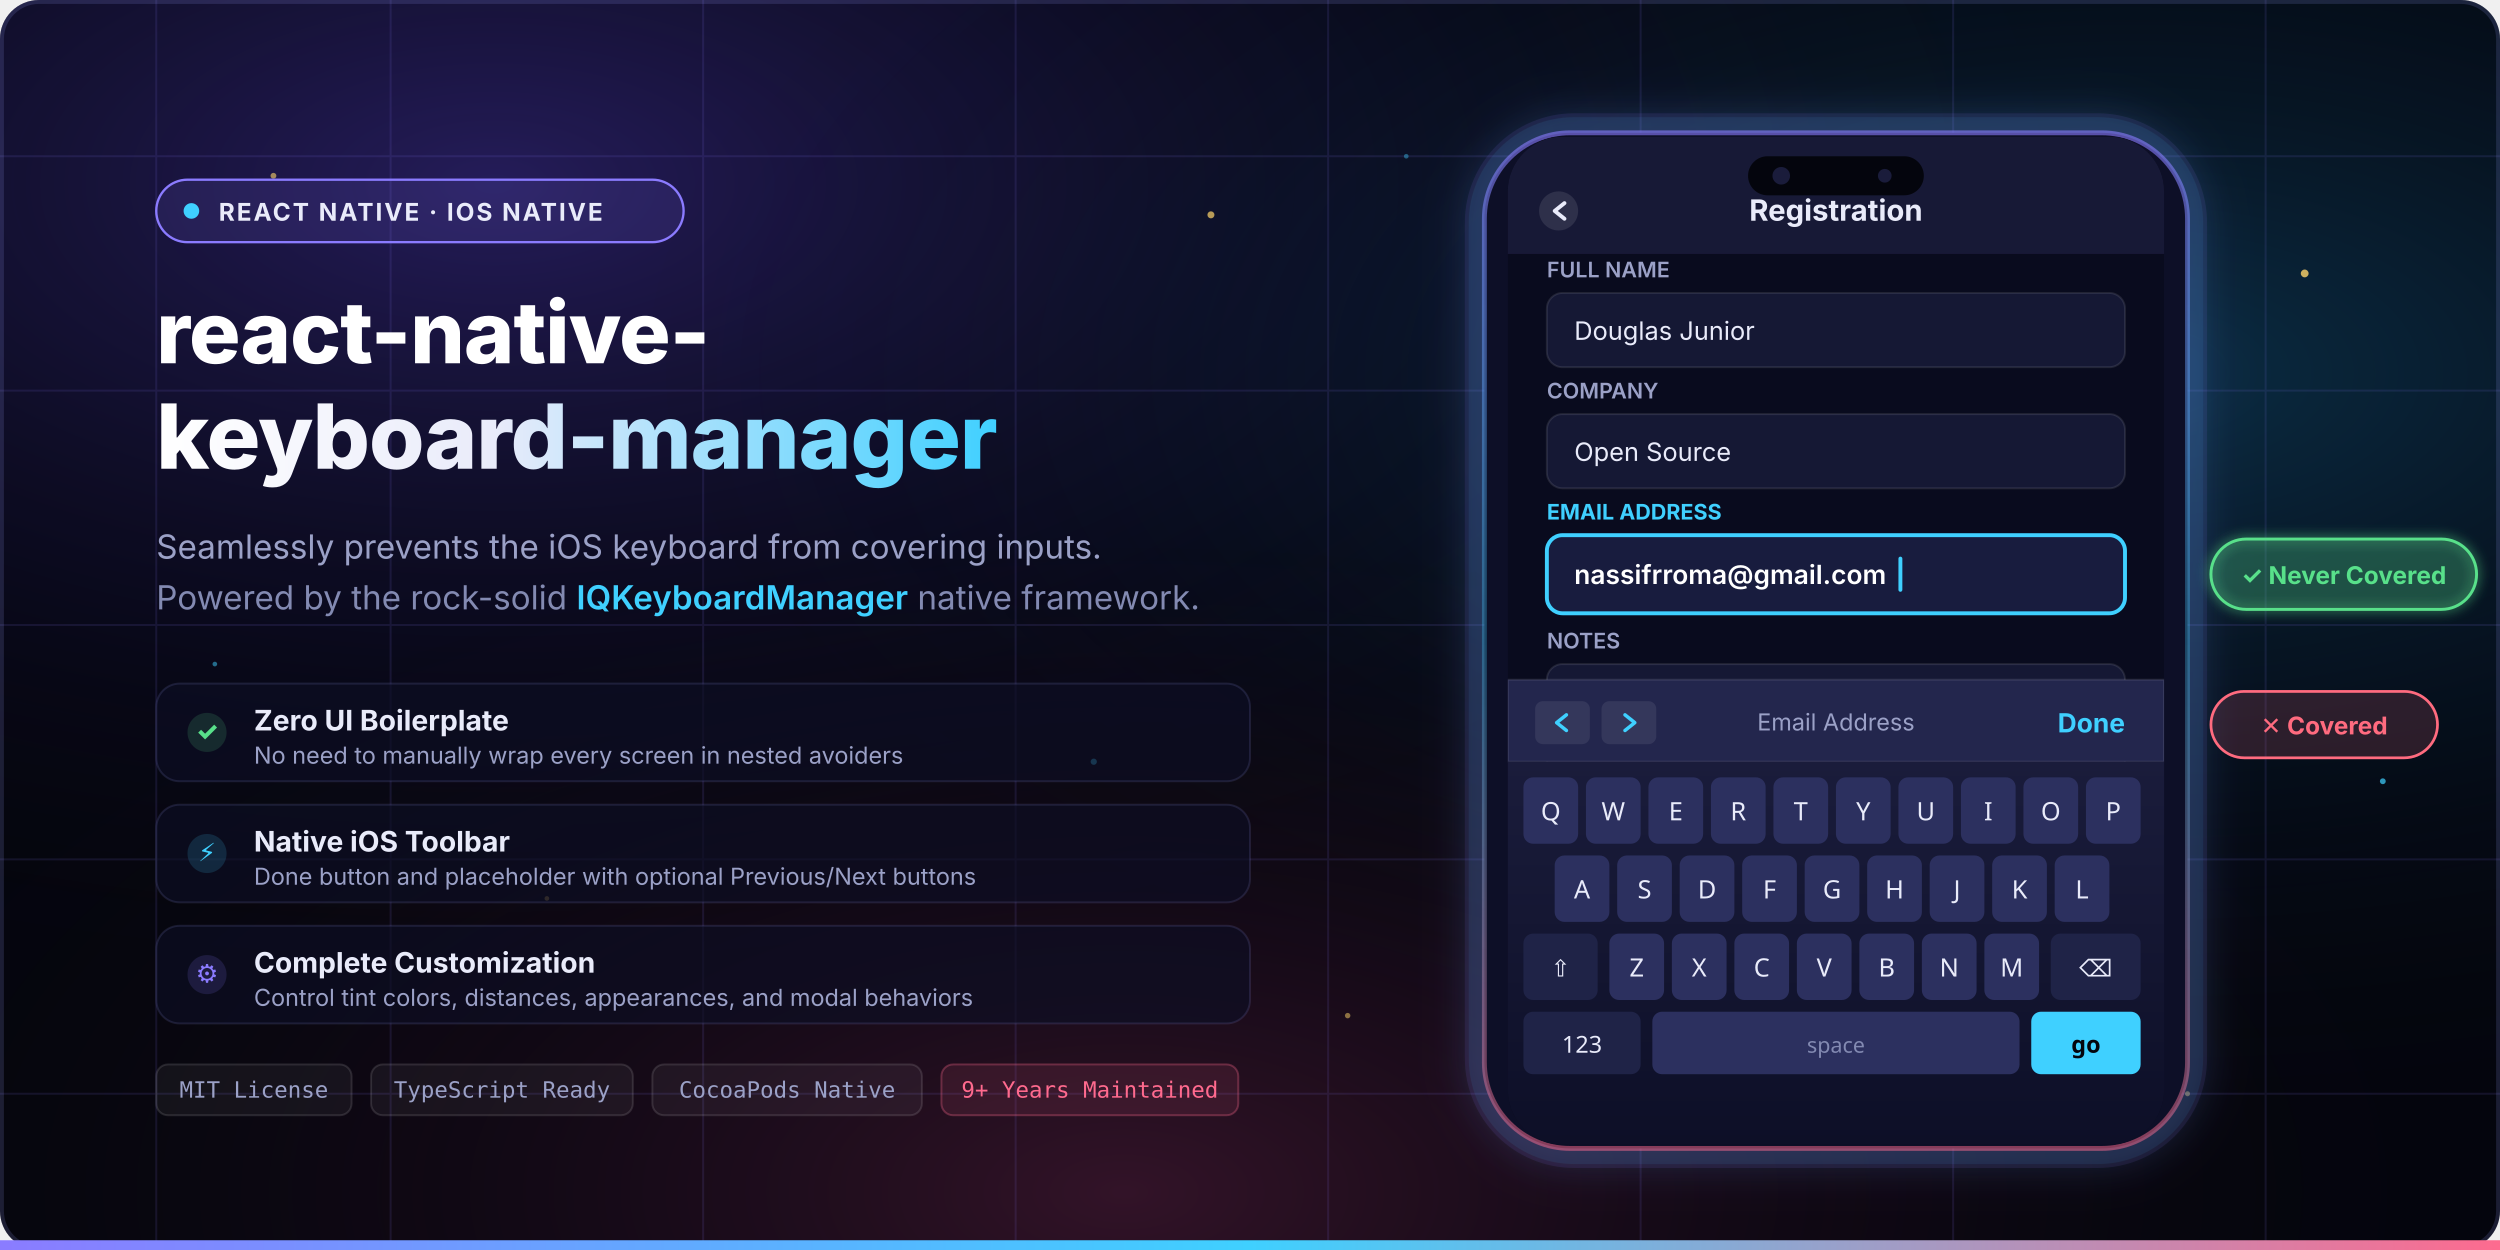
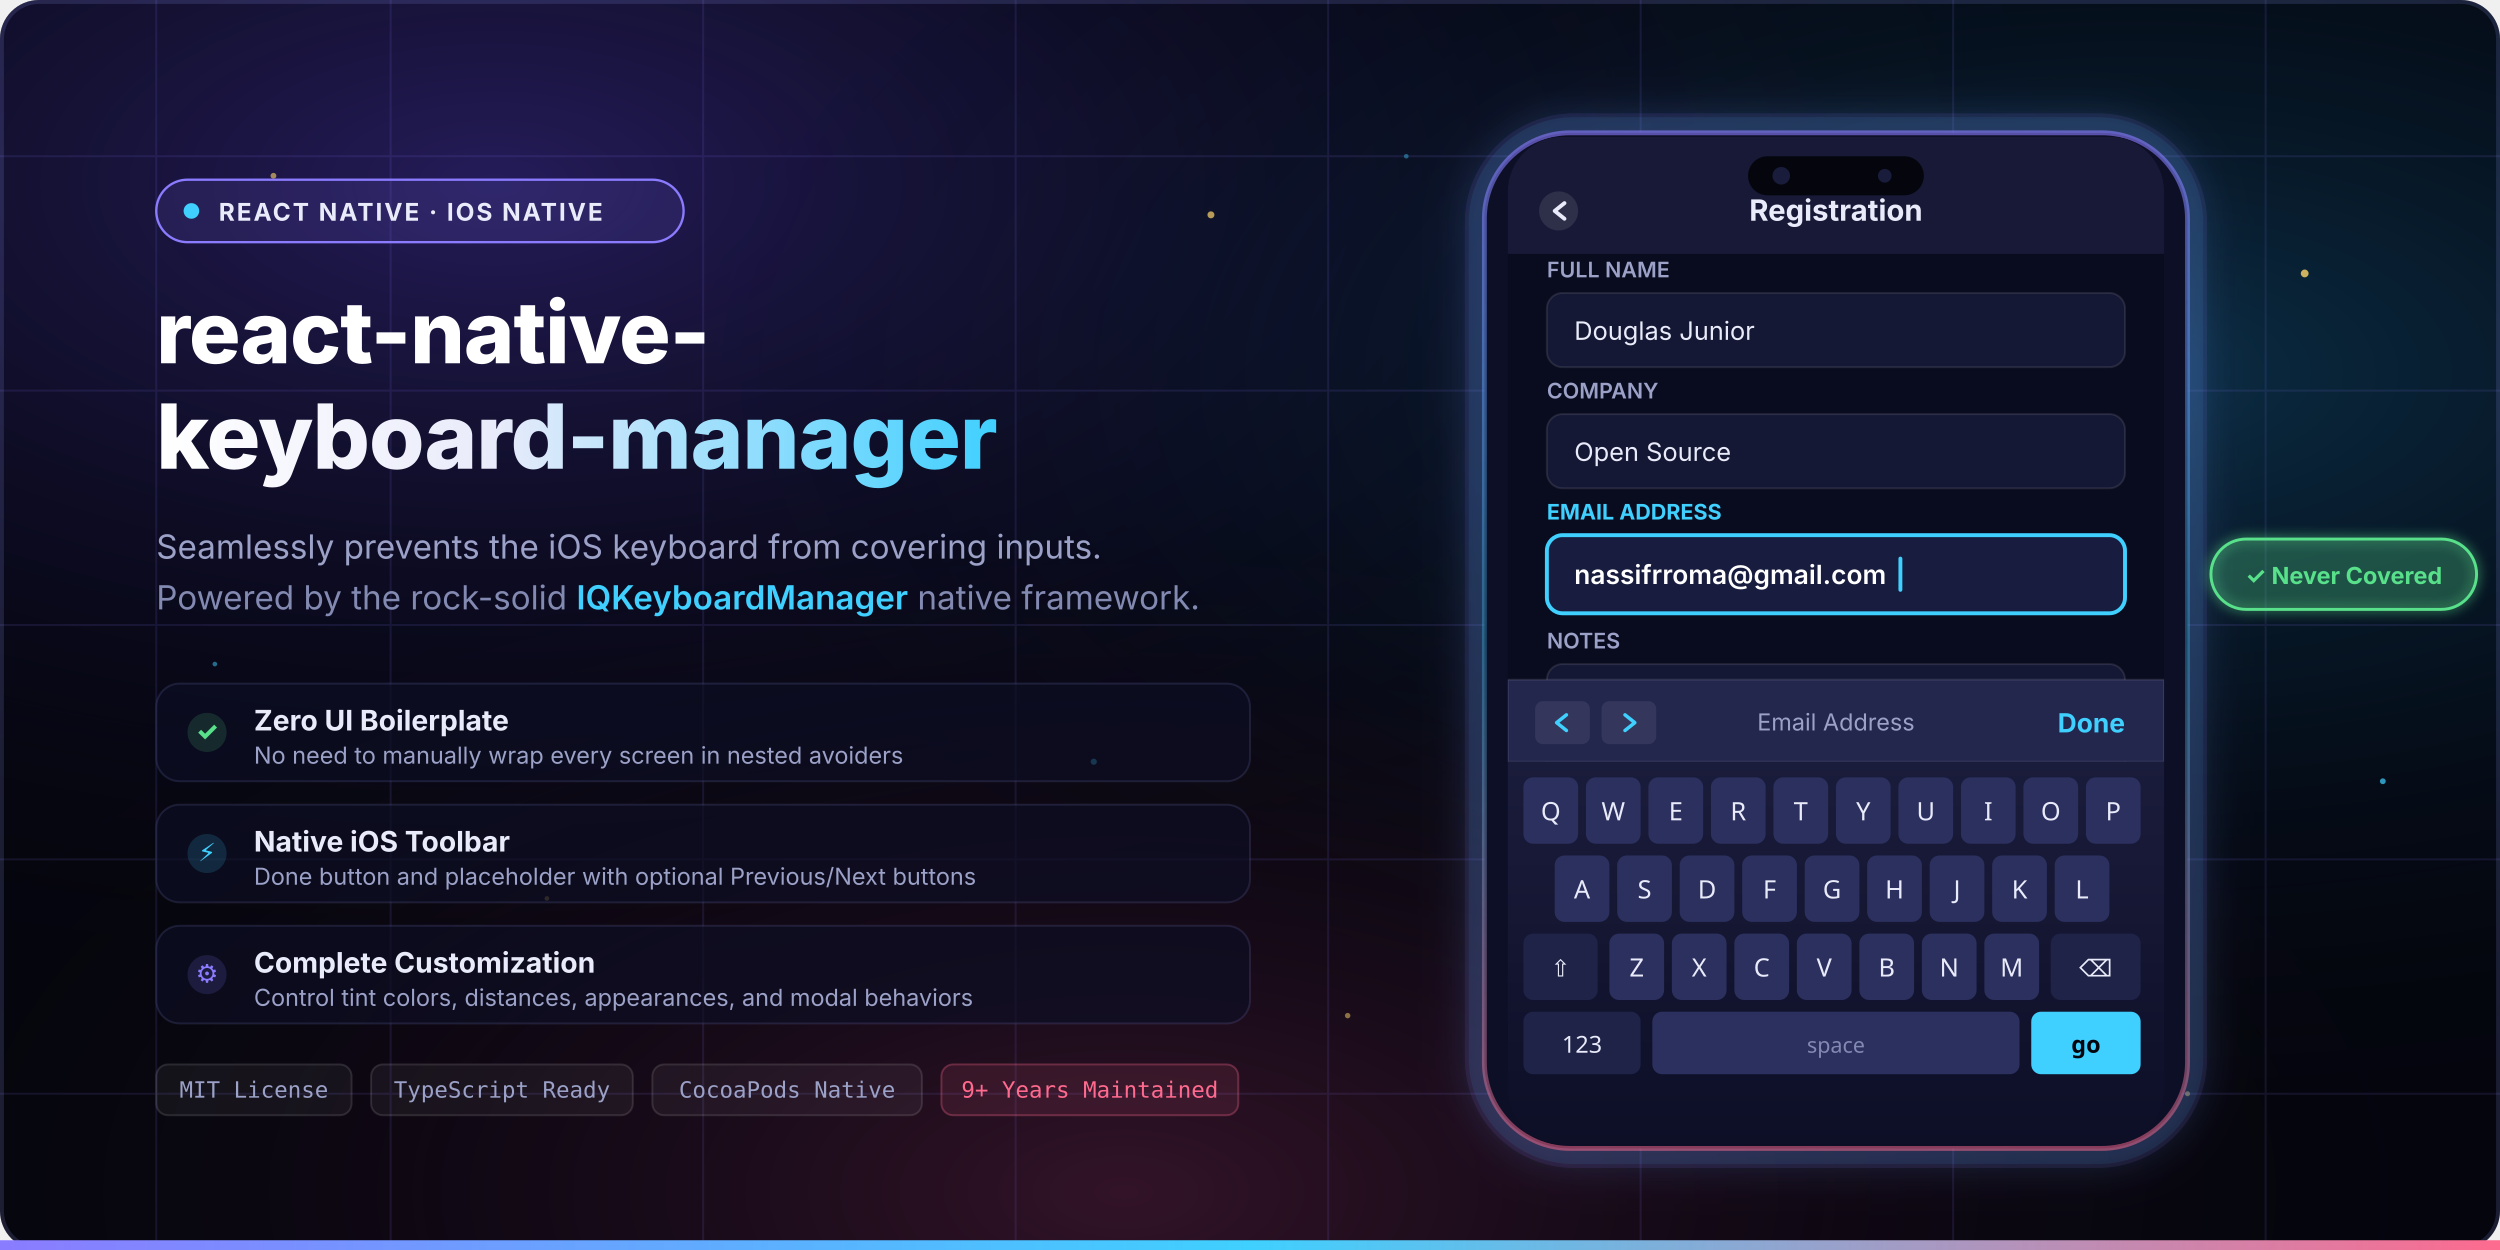
<svg xmlns="http://www.w3.org/2000/svg" viewBox="0 0 1280 640" width="1280" height="640">
  <defs>
    <radialGradient id="nebula-violet" cx="20%" cy="15%" r="65%">
      <stop offset="0%" stop-color="#5842d6" stop-opacity="0.38" />
      <stop offset="100%" stop-color="#04050d" stop-opacity="0" />
    </radialGradient>
    <radialGradient id="nebula-cyan" cx="85%" cy="30%" r="60%">
      <stop offset="0%" stop-color="#1882be" stop-opacity="0.32" />
      <stop offset="100%" stop-color="#04050d" stop-opacity="0" />
    </radialGradient>
    <radialGradient id="nebula-pink" cx="45%" cy="95%" r="55%">
      <stop offset="0%" stop-color="#be3c78" stop-opacity="0.25" />
      <stop offset="100%" stop-color="#04050d" stop-opacity="0" />
    </radialGradient>
    <linearGradient id="cosmic-stripe" x1="0" y1="0" x2="1" y2="0">
      <stop offset="0%" stop-color="#8b7bff" />
      <stop offset="50%" stop-color="#3fd0ff" />
      <stop offset="100%" stop-color="#ff6a8e" />
    </linearGradient>
    <linearGradient id="title-grad" x1="0" y1="0" x2="1" y2="0">
      <stop offset="0%" stop-color="#ffffff" />
      <stop offset="40%" stop-color="#e9ebfa" />
      <stop offset="100%" stop-color="#3fd0ff" />
    </linearGradient>
    <linearGradient id="phone-border" x1="0" y1="0" x2="0" y2="1">
      <stop offset="0%" stop-color="#8b7bff" stop-opacity="0.6" />
      <stop offset="50%" stop-color="#3fd0ff" stop-opacity="0.3" />
      <stop offset="100%" stop-color="#ff6a8e" stop-opacity="0.5" />
    </linearGradient>
    <linearGradient id="kb-grad" x1="0" y1="0" x2="0" y2="1">
      <stop offset="0%" stop-color="#1a1c3b" />
      <stop offset="100%" stop-color="#0d0f27" />
    </linearGradient>
    <filter id="glow-cyan" x="-20%" y="-20%" width="140%" height="140%">
      <feGaussianBlur stdDeviation="8" result="blur" />
      <feComposite in="SourceGraphic" in2="blur" operator="over" />
    </filter>
    <filter id="glow-violet" x="-20%" y="-20%" width="140%" height="140%">
      <feGaussianBlur stdDeviation="12" result="blur" />
      <feComposite in="SourceGraphic" in2="blur" operator="over" />
    </filter>
    <filter id="glow-pill" x="-10%" y="-30%" width="120%" height="160%">
      <feGaussianBlur stdDeviation="3" result="blur" />
      <feComposite in="SourceGraphic" in2="blur" operator="over" />
    </filter>
    <clipPath id="screen-clip">
      <rect x="752" y="62" width="336" height="516" rx="28" />
    </clipPath>
    <style>
      
      .anim-keyboard, .anim-pill-covered, .anim-pill-safe {
        transform-box: fill-box;
        transform-origin: center;
      }

+       .anim-pill-covered {
+         opacity: 0;
+       }
+ 
+       .anim-pill-safe {
+         opacity: 1;
+       }
+ 
      @media (prefers-reduced-motion: no-preference) {
        .anim-keyboard {
          animation: kbSlide 8s ease-in-out infinite;
        }
        .anim-form {
          animation: formLift 8s ease-in-out infinite;
        }
        .anim-caret {
          animation: caretBlink 1s steps(2, start) infinite;
        }
        .anim-pill-covered {
          animation: pillCovered 8s ease-in-out infinite;
        }
        .anim-pill-safe {
          animation: pillSafe 8s ease-in-out infinite;
        }
        .anim-star-twinkle {
          animation: twinkle 4s ease-in-out infinite;
        }
        .anim-pulse-subtle {
          animation: pulseSubtle 3s ease-in-out infinite;
        }
      }

      @keyframes kbSlide {
-         0%, 12% {
+         0%, 8% {
          transform: translateY(240px);
-           opacity: 0.2;
-         }
-         24%, 82% {
+           opacity: 0;
+         }
+         22%, 86% {
          transform: translateY(0);
          opacity: 1;
        }
-         94%, 100% {
+         98%, 100% {
          transform: translateY(240px);
-           opacity: 0.2;
+           opacity: 0;
        }
      }

      @keyframes formLift {
-         0%, 18% {
+         0%, 30% {
          transform: translateY(0);
        }
-         30%, 82% {
+         44%, 86% {
          transform: translateY(-60px);
        }
-         94%, 100% {
+         98%, 100% {
          transform: translateY(0);
        }
      }

      @keyframes caretBlink {
        0%, 49% { opacity: 1; }
        50%, 100% { opacity: 0; }
      }

      @keyframes pillCovered {
-         0%, 15% { opacity: 0; transform: translateY(6px); }
-         20%, 30% { opacity: 1; transform: translateY(0); }
-         36%, 100% { opacity: 0; transform: translateY(-6px); }
+         0%, 20% { opacity: 0; transform: translateY(6px); }
+         24%, 32% { opacity: 1; transform: translateY(0); }
+         38%, 100% { opacity: 0; transform: translateY(-6px); }
      }

      @keyframes pillSafe {
-         0%, 34% { opacity: 0; transform: translateY(6px); }
-         40%, 84% { opacity: 1; transform: translateY(0); }
-         92%, 100% { opacity: 0; transform: translateY(-6px); }
+         0%, 42% { opacity: 0; transform: translateY(6px); }
+         48%, 86% { opacity: 1; transform: translateY(0); }
+         94%, 100% { opacity: 0; transform: translateY(-6px); }
      }

      @keyframes twinkle {
        0%, 100% { opacity: 0.25; }
        50%      { opacity: 0.85; }
      }

      @keyframes pulseSubtle {
        0%, 100% { opacity: 0.8; }
        50% { opacity: 1; }
      }
      
    </style>
  </defs>
  <rect width="1280" height="640" rx="20" fill="#04050d" />
  <rect width="1280" height="640" rx="20" fill="url(#nebula-violet)" />
  <rect width="1280" height="640" rx="20" fill="url(#nebula-cyan)" />
  <rect width="1280" height="640" rx="20" fill="url(#nebula-pink)" />
  <g opacity="0.12">
    <line x1="80" y1="0" x2="80" y2="640" stroke="#8b7bff" stroke-width="1" />
    <line x1="200" y1="0" x2="200" y2="640" stroke="#8b7bff" stroke-width="1" />
    <line x1="360" y1="0" x2="360" y2="640" stroke="#8b7bff" stroke-width="1" />
    <line x1="520" y1="0" x2="520" y2="640" stroke="#8b7bff" stroke-width="1" />
    <line x1="680" y1="0" x2="680" y2="640" stroke="#8b7bff" stroke-width="1" />
    <line x1="840" y1="0" x2="840" y2="640" stroke="#8b7bff" stroke-width="1" />
    <line x1="1000" y1="0" x2="1000" y2="640" stroke="#8b7bff" stroke-width="1" />
    <line x1="1160" y1="0" x2="1160" y2="640" stroke="#8b7bff" stroke-width="1" />
    <line x1="0" y1="80" x2="1280" y2="80" stroke="#8b7bff" stroke-width="1" />
    <line x1="0" y1="200" x2="1280" y2="200" stroke="#8b7bff" stroke-width="1" />
    <line x1="0" y1="320" x2="1280" y2="320" stroke="#8b7bff" stroke-width="1" />
    <line x1="0" y1="440" x2="1280" y2="440" stroke="#8b7bff" stroke-width="1" />
    <line x1="0" y1="560" x2="1280" y2="560" stroke="#8b7bff" stroke-width="1" />
  </g>
  <g class="anim-star-twinkle" fill="#ffd56a">
    <circle cx="140" cy="90" r="1.5" opacity="0.6" />
    <circle cx="280" cy="460" r="1.2" opacity="0.4" />
    <circle cx="620" cy="110" r="1.8" opacity="0.7" />
    <circle cx="690" cy="520" r="1.4" opacity="0.5" />
    <circle cx="1180" cy="140" r="2.0" opacity="0.8" />
    <circle cx="1120" cy="560" r="1.3" opacity="0.4" />
  </g>
  <g fill="#3fd0ff">
    <circle cx="110" cy="340" r="1.2" opacity="0.5" />
    <circle cx="560" cy="390" r="1.6" opacity="0.6" />
    <circle cx="720" cy="80" r="1.2" opacity="0.4" />
    <circle cx="1220" cy="400" r="1.5" opacity="0.7" />
  </g>
  <rect x="1" y="1" width="1278" height="638" rx="19" fill="none" stroke="rgba(150, 160, 255, 0.16)" stroke-width="2" />
  <rect x="0" y="635" width="1280" height="5" fill="url(#cosmic-stripe)" />
  <g transform="translate(80, 0)">
    <g transform="translate(0, 92)">
      <rect width="270" height="32" rx="16" fill="rgba(139, 123, 255, 0.12)" stroke="#8b7bff" stroke-width="1.2" />
      <circle cx="18" cy="16" r="4" fill="#3fd0ff" />
      <text x="32" y="21" font-family="system-ui, -apple-system, sans-serif" font-size="12.5" font-weight="700" fill="#e9ebfa" letter-spacing="1">REACT NATIVE · IOS NATIVE</text>
    </g>
    <text x="0" y="186" font-family="system-ui, -apple-system, sans-serif" font-size="44" font-weight="800" fill="#ffffff" letter-spacing="-0.5">
      react-native-
    </text>
    <text x="0" y="240" font-family="system-ui, -apple-system, sans-serif" font-size="46" font-weight="800" fill="url(#title-grad)" letter-spacing="-0.5">
      keyboard-manager
    </text>
    <text x="0" y="286" font-family="system-ui, -apple-system, sans-serif" font-size="17" fill="#9ba1c7" font-weight="400">
      Seamlessly prevents the iOS keyboard from covering inputs.
    </text>
    <text x="0" y="312" font-family="system-ui, -apple-system, sans-serif" font-size="17" fill="#838ab2" font-weight="400">
      Powered by the rock-solid <tspan fill="#3fd0ff" font-weight="600">IQKeyboardManager</tspan> native framework.
    </text>
    <g transform="translate(0, 350)">
      <g transform="translate(0, 0)">
        <rect width="560" height="50" rx="12" fill="rgba(13, 15, 36, 0.65)" stroke="rgba(150, 160, 255, 0.14)" stroke-width="1" />
        <circle cx="26" cy="25" r="10" fill="rgba(88, 224, 138, 0.15)" />
        <text x="26" y="29" font-family="system-ui, -apple-system, sans-serif" font-size="13" font-weight="800" fill="#58e08a" text-anchor="middle">✓</text>
        <text x="50" y="24" font-family="system-ui, -apple-system, sans-serif" font-size="14.5" font-weight="700" fill="#e9ebfa">Zero UI Boilerplate</text>
        <text x="50" y="41" font-family="system-ui, -apple-system, sans-serif" font-size="12" fill="#9ba1c7">No need to manually wrap every screen in nested avoiders</text>
      </g>
      <g transform="translate(0, 62)">
        <rect width="560" height="50" rx="12" fill="rgba(13, 15, 36, 0.65)" stroke="rgba(150, 160, 255, 0.14)" stroke-width="1" />
        <circle cx="26" cy="25" r="10" fill="rgba(63, 208, 255, 0.15)" />
        <text x="26" y="29" font-family="system-ui, -apple-system, sans-serif" font-size="13" font-weight="800" fill="#3fd0ff" text-anchor="middle">⚡</text>
        <text x="50" y="24" font-family="system-ui, -apple-system, sans-serif" font-size="14.5" font-weight="700" fill="#e9ebfa">Native iOS Toolbar</text>
        <text x="50" y="41" font-family="system-ui, -apple-system, sans-serif" font-size="12" fill="#9ba1c7">Done button and placeholder with optional Previous/Next buttons</text>
      </g>
      <g transform="translate(0, 124)">
        <rect width="560" height="50" rx="12" fill="rgba(13, 15, 36, 0.65)" stroke="rgba(150, 160, 255, 0.14)" stroke-width="1" />
        <circle cx="26" cy="25" r="10" fill="rgba(139, 123, 255, 0.15)" />
        <text x="26" y="29" font-family="system-ui, -apple-system, sans-serif" font-size="13" font-weight="800" fill="#8b7bff" text-anchor="middle">⚙</text>
        <text x="50" y="24" font-family="system-ui, -apple-system, sans-serif" font-size="14.5" font-weight="700" fill="#e9ebfa">Complete Customization</text>
        <text x="50" y="41" font-family="system-ui, -apple-system, sans-serif" font-size="12" fill="#9ba1c7">Control tint colors, distances, appearances, and modal behaviors</text>
      </g>
    </g>
    <g transform="translate(0, 545)">
      <rect width="100" height="26" rx="6" fill="rgba(255, 255, 255, 0.05)" stroke="rgba(255, 255, 255, 0.12)" />
      <text x="50" y="17" font-family="ui-monospace, monospace" font-size="11.5" fill="#9ba1c7" text-anchor="middle">MIT License</text>
      <rect x="110" width="134" height="26" rx="6" fill="rgba(255, 255, 255, 0.05)" stroke="rgba(255, 255, 255, 0.12)" />
      <text x="177" y="17" font-family="ui-monospace, monospace" font-size="11.5" fill="#9ba1c7" text-anchor="middle">TypeScript Ready</text>
      <rect x="254" width="138" height="26" rx="6" fill="rgba(255, 255, 255, 0.05)" stroke="rgba(255, 255, 255, 0.12)" />
      <text x="323" y="17" font-family="ui-monospace, monospace" font-size="11.5" fill="#9ba1c7" text-anchor="middle">CocoaPods Native</text>
      <rect x="402" width="152" height="26" rx="6" fill="rgba(255, 106, 142, 0.1)" stroke="rgba(255, 106, 142, 0.3)" />
      <text x="478" y="17" font-family="ui-monospace, monospace" font-size="11.5" fill="#ff6a8e" text-anchor="middle">9+ Years Maintained</text>
    </g>
  </g>
  <g transform="translate(740, 48)">
    <rect x="20" y="20" width="360" height="520" rx="46" fill="none" stroke="rgba(63, 208, 255, 0.3)" stroke-width="16" opacity="0.3" filter="url(#glow-cyan)" />
    <rect x="20" y="20" width="360" height="520" rx="46" fill="none" stroke="rgba(139, 123, 255, 0.4)" stroke-width="20" opacity="0.3" filter="url(#glow-violet)" />
    <rect x="20" y="20" width="360" height="520" rx="44" fill="#0d0f27" stroke="url(#phone-border)" stroke-width="2.5" />
    <g transform="translate(-720, -40)" clip-path="url(#screen-clip)">
      <rect x="752" y="62" width="336" height="516" fill="#090b1e" />
      <g class="anim-form">
        <g transform="translate(772, 134)">
          <text x="0" y="0" font-family="system-ui, -apple-system, sans-serif" font-size="11" font-weight="600" fill="#9ba1c7">FULL NAME</text>
          <rect y="8" width="296" height="38" rx="8" fill="#151834" stroke="rgba(255, 255, 255, 0.1)" stroke-width="1" />
          <text x="14" y="32" font-family="system-ui, -apple-system, sans-serif" font-size="13" fill="#e9ebfa">Douglas Junior</text>
        </g>
        <g transform="translate(772, 196)">
          <text x="0" y="0" font-family="system-ui, -apple-system, sans-serif" font-size="11" font-weight="600" fill="#9ba1c7">COMPANY</text>
          <rect y="8" width="296" height="38" rx="8" fill="#151834" stroke="rgba(255, 255, 255, 0.1)" stroke-width="1" />
          <text x="14" y="32" font-family="system-ui, -apple-system, sans-serif" font-size="13" fill="#e9ebfa">Open Source</text>
        </g>
        <g transform="translate(772, 258)">
          <text x="0" y="0" font-family="system-ui, -apple-system, sans-serif" font-size="11" font-weight="700" fill="#3fd0ff">EMAIL ADDRESS</text>
          <rect y="8" width="296" height="40" rx="8" fill="#181c3e" stroke="#3fd0ff" stroke-width="2" />
          <text x="14" y="33" font-family="system-ui, -apple-system, sans-serif" font-size="13.5" font-weight="600" fill="#ffffff">nassifrroma@gmail.com</text>
          <rect class="anim-caret" x="180" y="19" width="2" height="18" fill="#3fd0ff" rx="1" />
        </g>
        <g transform="translate(772, 324)">
          <text x="0" y="0" font-family="system-ui, -apple-system, sans-serif" font-size="11" font-weight="600" fill="#9ba1c7">NOTES</text>
          <rect y="8" width="296" height="60" rx="8" fill="#151834" stroke="rgba(255, 255, 255, 0.1)" stroke-width="1" />
          <text x="14" y="32" font-family="system-ui, -apple-system, sans-serif" font-size="12" fill="#838ab2">Keyboard Manager keeps focused input...</text>
        </g>
      </g>
      <rect x="752" y="62" width="336" height="60" fill="#090b1e" />
      <rect x="752" y="62" width="336" height="60" fill="rgba(26, 28, 59, 0.85)" />
      <circle cx="778" cy="100" r="10" fill="rgba(255, 255, 255, 0.1)" />
      <path d="M781 96 L776 100 L781 104" stroke="#e9ebfa" stroke-width="2" stroke-linecap="round" stroke-linejoin="round" fill="none" />
      <text x="920" y="105" font-family="system-ui, -apple-system, sans-serif" font-size="15" font-weight="700" fill="#e9ebfa" text-anchor="middle">Registration</text>
      <g transform="translate(752, 340)">
        <g class="anim-keyboard">
          <rect width="336" height="42" fill="#23264d" stroke="rgba(255, 255, 255, 0.1)" stroke-width="1" />
          <g transform="translate(14, 11)">
            <rect width="28" height="22" rx="4" fill="rgba(255, 255, 255, 0.08)" />
            <path d="M16 7 L11 11 L16 15" stroke="#3fd0ff" stroke-width="1.8" stroke-linecap="round" stroke-linejoin="round" fill="none" />
          </g>
          <g transform="translate(48, 11)">
            <rect width="28" height="22" rx="4" fill="rgba(255, 255, 255, 0.08)" />
            <path d="M12 7 L17 11 L12 15" stroke="#3fd0ff" stroke-width="1.8" stroke-linecap="round" stroke-linejoin="round" fill="none" />
          </g>
          <text x="168" y="26" font-family="system-ui, -apple-system, sans-serif" font-size="12" fill="#9ba1c7" text-anchor="middle">Email Address</text>
          <text x="316" y="27" font-family="system-ui, -apple-system, sans-serif" font-size="13.5" font-weight="700" fill="#3fd0ff" text-anchor="end">Done</text>
          <rect y="42" width="336" height="196" fill="url(#kb-grad)" />
          <g transform="translate(8, 50)" fill="#2c305f">
            <rect x="0" y="0" width="28" height="34" rx="5" />
            <text x="14" y="22" font-family="sans-serif" font-size="13" fill="#e9ebfa" text-anchor="middle">Q</text>
            <rect x="32" y="0" width="28" height="34" rx="5" />
            <text x="46" y="22" font-family="sans-serif" font-size="13" fill="#e9ebfa" text-anchor="middle">W</text>
            <rect x="64" y="0" width="28" height="34" rx="5" />
            <text x="78" y="22" font-family="sans-serif" font-size="13" fill="#e9ebfa" text-anchor="middle">E</text>
            <rect x="96" y="0" width="28" height="34" rx="5" />
            <text x="110" y="22" font-family="sans-serif" font-size="13" fill="#e9ebfa" text-anchor="middle">R</text>
            <rect x="128" y="0" width="28" height="34" rx="5" />
            <text x="142" y="22" font-family="sans-serif" font-size="13" fill="#e9ebfa" text-anchor="middle">T</text>
            <rect x="160" y="0" width="28" height="34" rx="5" />
            <text x="174" y="22" font-family="sans-serif" font-size="13" fill="#e9ebfa" text-anchor="middle">Y</text>
            <rect x="192" y="0" width="28" height="34" rx="5" />
            <text x="206" y="22" font-family="sans-serif" font-size="13" fill="#e9ebfa" text-anchor="middle">U</text>
            <rect x="224" y="0" width="28" height="34" rx="5" />
            <text x="238" y="22" font-family="sans-serif" font-size="13" fill="#e9ebfa" text-anchor="middle">I</text>
            <rect x="256" y="0" width="28" height="34" rx="5" />
            <text x="270" y="22" font-family="sans-serif" font-size="13" fill="#e9ebfa" text-anchor="middle">O</text>
            <rect x="288" y="0" width="28" height="34" rx="5" />
            <text x="302" y="22" font-family="sans-serif" font-size="13" fill="#e9ebfa" text-anchor="middle">P</text>
          </g>
          <g transform="translate(24, 90)" fill="#2c305f">
            <rect x="0" y="0" width="28" height="34" rx="5" />
            <text x="14" y="22" font-family="sans-serif" font-size="13" fill="#e9ebfa" text-anchor="middle">A</text>
            <rect x="32" y="0" width="28" height="34" rx="5" />
            <text x="46" y="22" font-family="sans-serif" font-size="13" fill="#e9ebfa" text-anchor="middle">S</text>
            <rect x="64" y="0" width="28" height="34" rx="5" />
            <text x="78" y="22" font-family="sans-serif" font-size="13" fill="#e9ebfa" text-anchor="middle">D</text>
            <rect x="96" y="0" width="28" height="34" rx="5" />
            <text x="110" y="22" font-family="sans-serif" font-size="13" fill="#e9ebfa" text-anchor="middle">F</text>
            <rect x="128" y="0" width="28" height="34" rx="5" />
            <text x="142" y="22" font-family="sans-serif" font-size="13" fill="#e9ebfa" text-anchor="middle">G</text>
            <rect x="160" y="0" width="28" height="34" rx="5" />
            <text x="174" y="22" font-family="sans-serif" font-size="13" fill="#e9ebfa" text-anchor="middle">H</text>
            <rect x="192" y="0" width="28" height="34" rx="5" />
            <text x="206" y="22" font-family="sans-serif" font-size="13" fill="#e9ebfa" text-anchor="middle">J</text>
            <rect x="224" y="0" width="28" height="34" rx="5" />
            <text x="238" y="22" font-family="sans-serif" font-size="13" fill="#e9ebfa" text-anchor="middle">K</text>
            <rect x="256" y="0" width="28" height="34" rx="5" />
            <text x="270" y="22" font-family="sans-serif" font-size="13" fill="#e9ebfa" text-anchor="middle">L</text>
          </g>
          <g transform="translate(8, 130)" fill="#2c305f">
            <rect x="0" y="0" width="38" height="34" rx="5" fill="#1f2347" />
            <text x="19" y="22" font-family="sans-serif" font-size="12" fill="#e9ebfa" text-anchor="middle">⇧</text>
            <rect x="44" y="0" width="28" height="34" rx="5" />
            <text x="58" y="22" font-family="sans-serif" font-size="13" fill="#e9ebfa" text-anchor="middle">Z</text>
            <rect x="76" y="0" width="28" height="34" rx="5" />
            <text x="90" y="22" font-family="sans-serif" font-size="13" fill="#e9ebfa" text-anchor="middle">X</text>
            <rect x="108" y="0" width="28" height="34" rx="5" />
            <text x="122" y="22" font-family="sans-serif" font-size="13" fill="#e9ebfa" text-anchor="middle">C</text>
            <rect x="140" y="0" width="28" height="34" rx="5" />
            <text x="154" y="22" font-family="sans-serif" font-size="13" fill="#e9ebfa" text-anchor="middle">V</text>
            <rect x="172" y="0" width="28" height="34" rx="5" />
            <text x="186" y="22" font-family="sans-serif" font-size="13" fill="#e9ebfa" text-anchor="middle">B</text>
            <rect x="204" y="0" width="28" height="34" rx="5" />
            <text x="218" y="22" font-family="sans-serif" font-size="13" fill="#e9ebfa" text-anchor="middle">N</text>
            <rect x="236" y="0" width="28" height="34" rx="5" />
            <text x="250" y="22" font-family="sans-serif" font-size="13" fill="#e9ebfa" text-anchor="middle">M</text>
            <rect x="270" y="0" width="46" height="34" rx="5" fill="#1f2347" />
            <text x="293" y="22" font-family="sans-serif" font-size="12" fill="#e9ebfa" text-anchor="middle">⌫</text>
          </g>
          <g transform="translate(8, 170)" fill="#2c305f">
            <rect x="0" y="0" width="60" height="32" rx="5" fill="#1f2347" />
            <text x="30" y="21" font-family="sans-serif" font-size="12" fill="#e9ebfa" text-anchor="middle">123</text>
            <rect x="66" y="0" width="188" height="32" rx="5" />
            <text x="160" y="21" font-family="sans-serif" font-size="11" fill="#838ab2" text-anchor="middle">space</text>
            <rect x="260" y="0" width="56" height="32" rx="5" fill="#3fd0ff" />
            <text x="288" y="21" font-family="sans-serif" font-size="12" font-weight="700" fill="#04050d" text-anchor="middle">go</text>
          </g>
        </g>
      </g>
    </g>
    <rect x="155" y="32" width="90" height="20" rx="10" fill="#04050d" />
    <circle cx="172" cy="42" r="4.5" fill="#1a1c3b" />
    <circle cx="225" cy="42" r="3.5" fill="#1a1c3b" />
    <g transform="translate(392, 306)">
      <g class="anim-form">
        <g class="anim-pill-covered">
          <rect width="116" height="34" rx="17" fill="rgba(255, 107, 127, 0.16)" stroke="#ff6b7f" stroke-width="1.4" />
          <text x="58" y="22" font-family="system-ui, -apple-system, sans-serif" font-size="12.5" font-weight="700" fill="#ff6b7f" text-anchor="middle">✕ Covered</text>
        </g>
      </g>
    </g>
    <g transform="translate(392, 228)">
      <g class="anim-form">
        <g class="anim-pill-safe">
          <rect width="136" height="36" rx="18" fill="rgba(88, 224, 138, 0.16)" stroke="#58e08a" stroke-width="1.5" filter="url(#glow-pill)" />
-           <text x="68" y="23" font-family="system-ui, -apple-system, sans-serif" font-size="12.5" font-weight="700" fill="#58e08a" text-anchor="middle">✓ Never Covered</text>
+           <text x="68" y="23" font-family="system-ui, -apple-system, sans-serif" font-size="12" font-weight="700" fill="#58e08a" text-anchor="middle">✓ Never Covered</text>
        </g>
      </g>
    </g>
  </g>
</svg>
